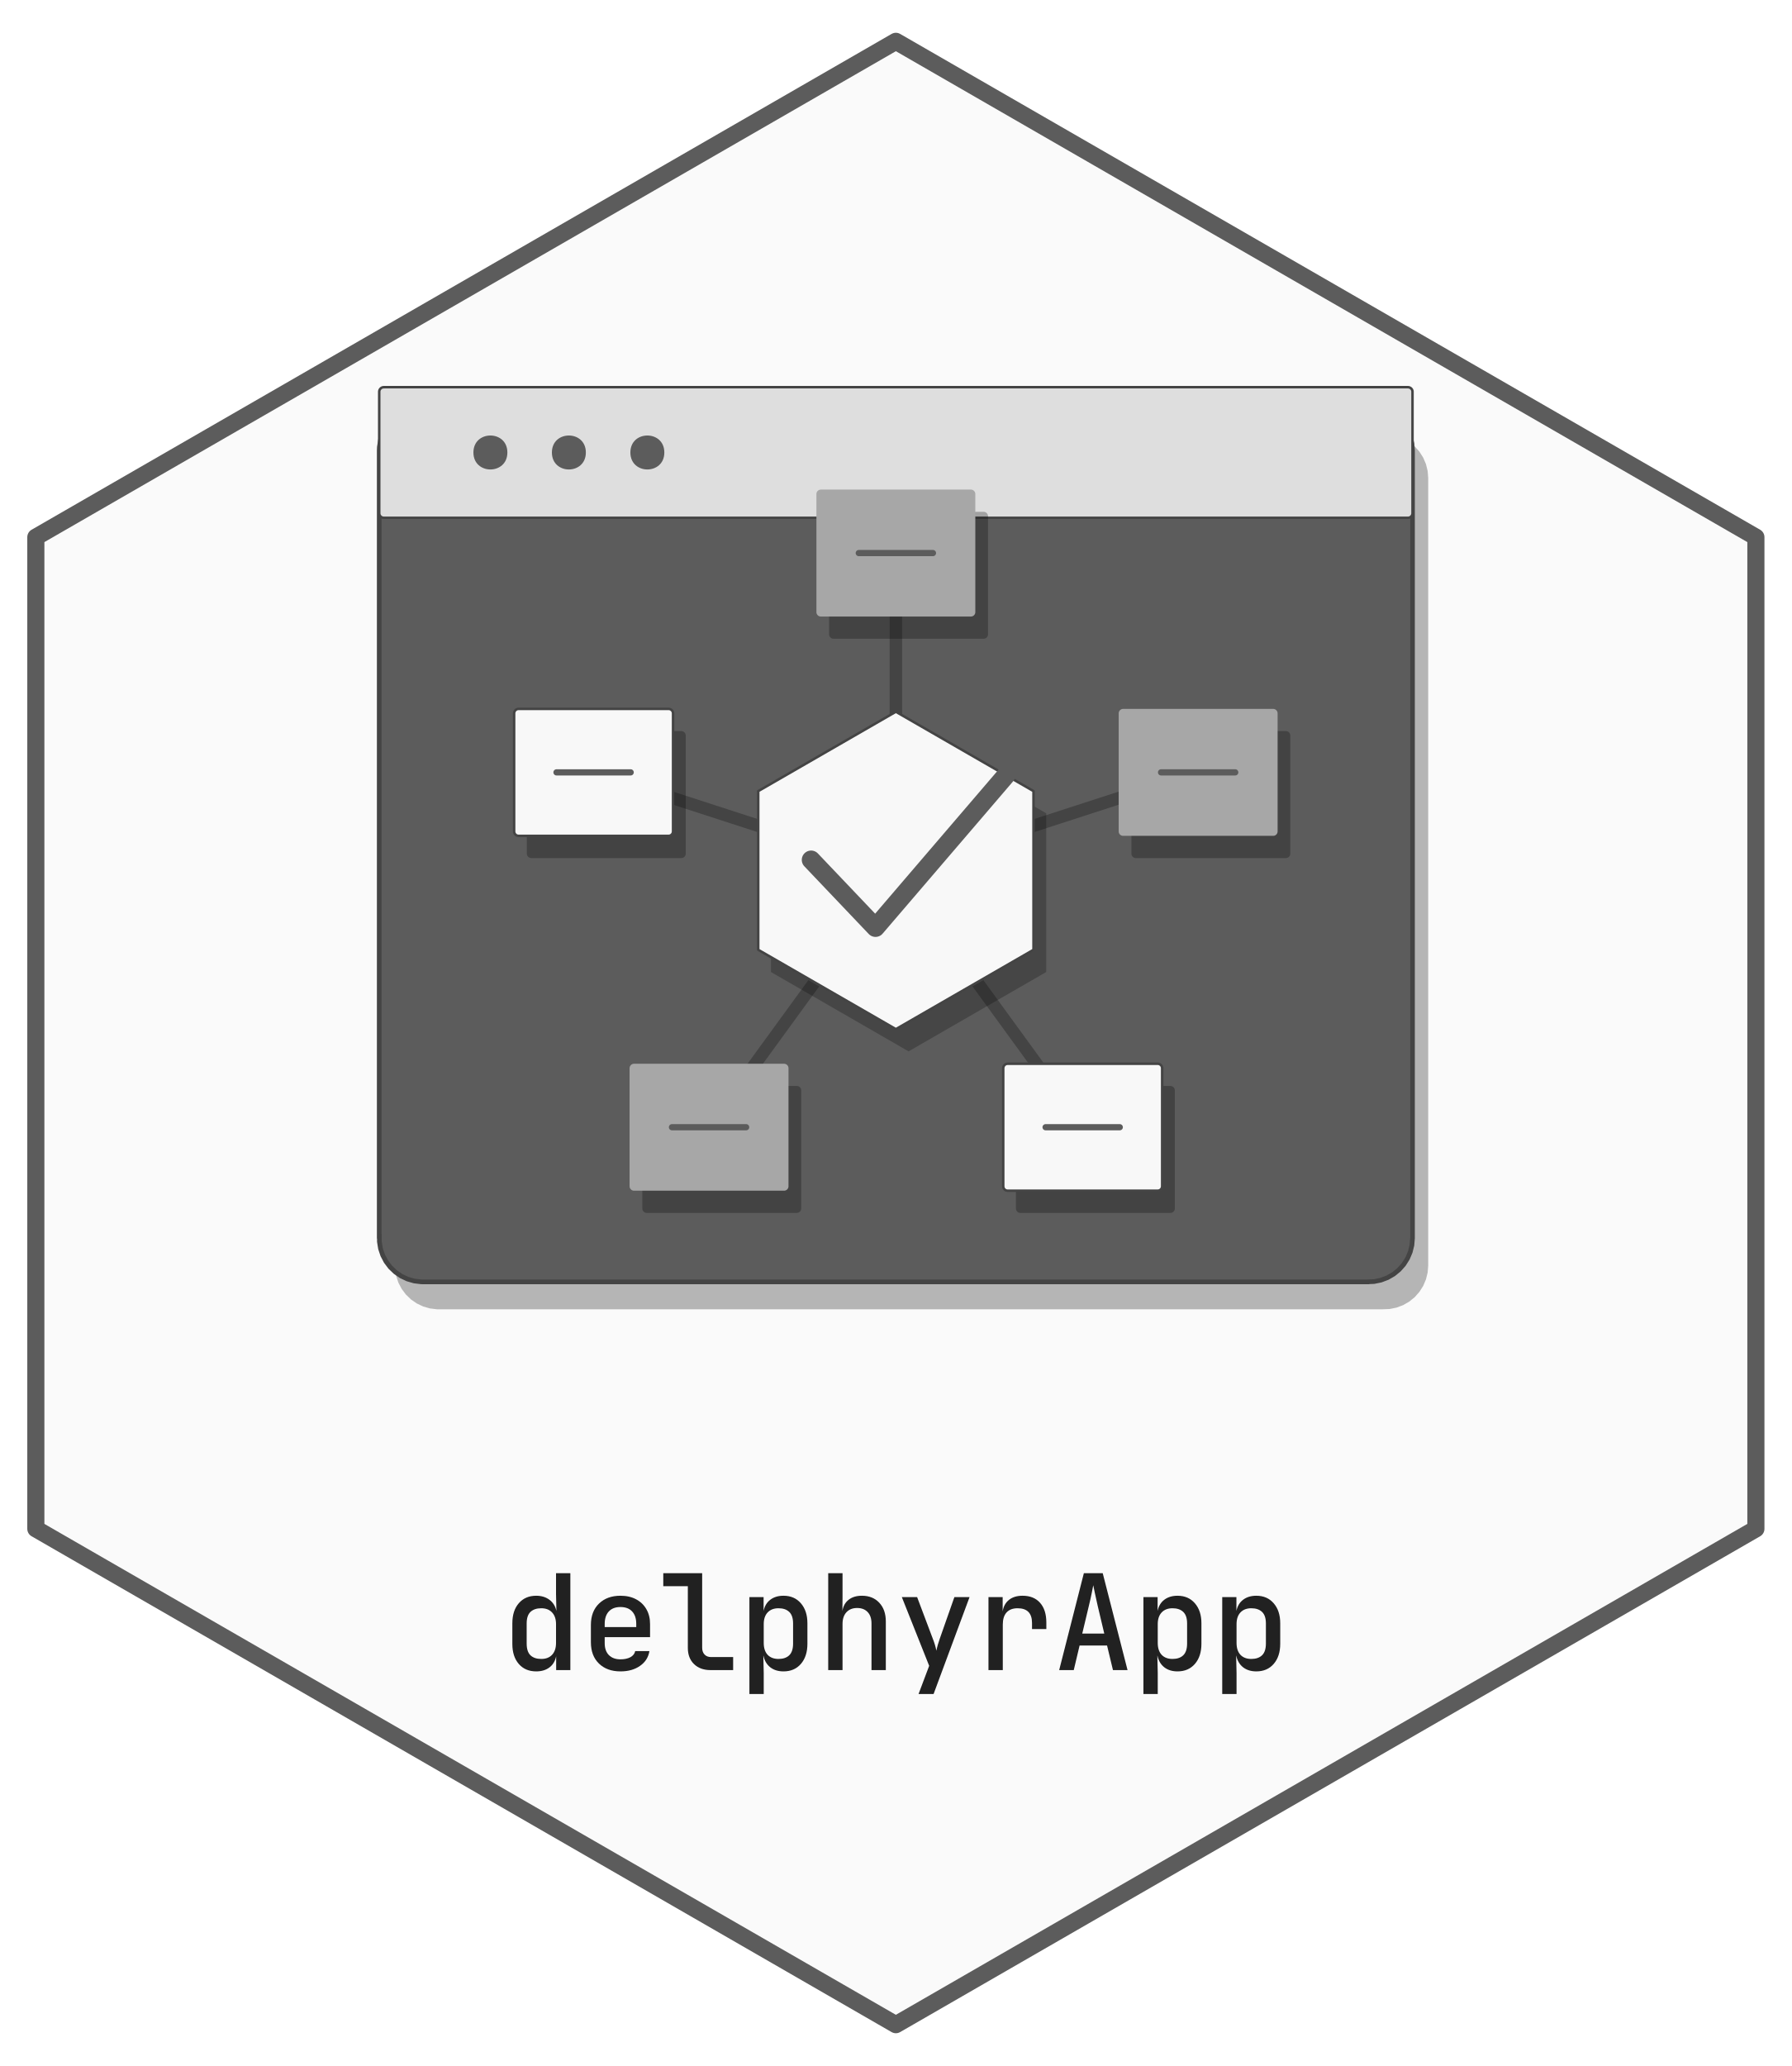
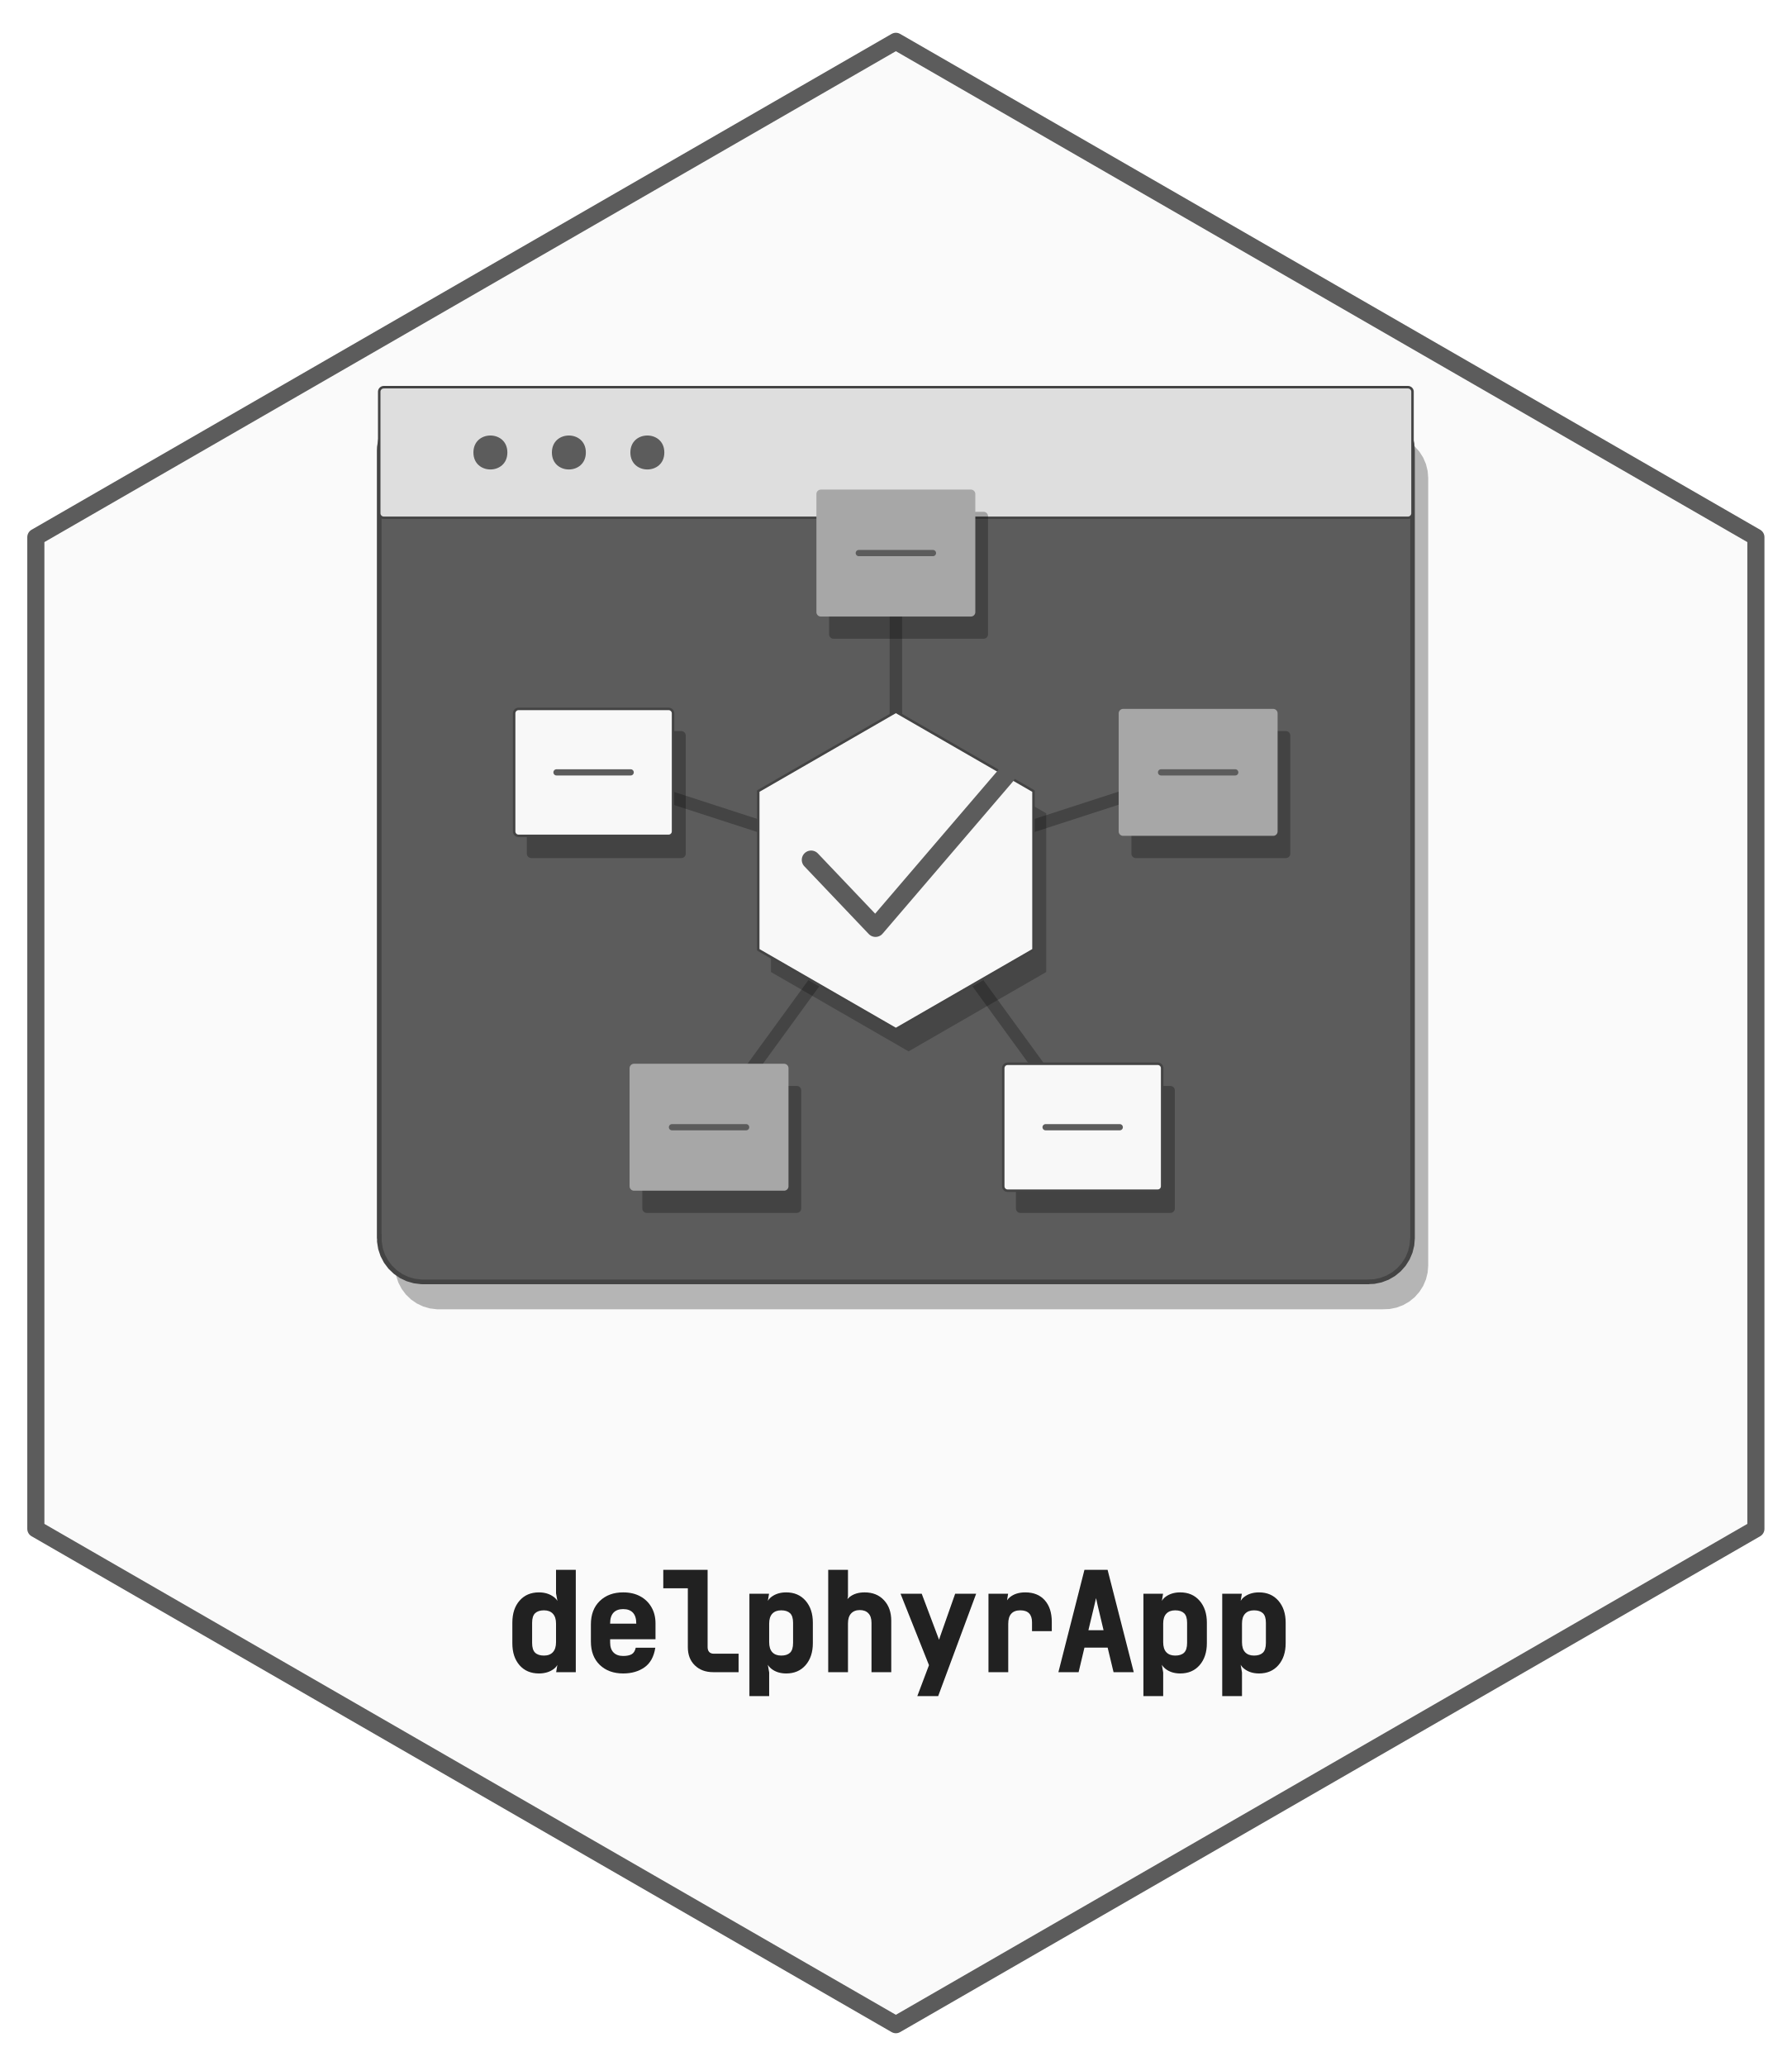
- <svg xmlns="http://www.w3.org/2000/svg" xmlns:xlink="http://www.w3.org/1999/xlink" width="432pt" height="498pt" viewBox="0 0 432 498">
+ <svg xmlns="http://www.w3.org/2000/svg" xmlns:xlink="http://www.w3.org/1999/xlink" width="432" height="498" viewBox="0 0 432 498">
  <defs>
    <g>
      <g id="glyph-0-0">
-         <path d="M 8.281 0.312 C 6.531 0.312 5.133 -0.281 4.094 -1.469 C 3.051 -2.664 2.531 -4.273 2.531 -6.297 L 2.531 -11.266 C 2.531 -13.316 3.051 -14.938 4.094 -16.125 C 5.133 -17.32 6.531 -17.922 8.281 -17.922 C 9.539 -17.922 10.602 -17.598 11.469 -16.953 C 12.332 -16.316 12.895 -15.422 13.156 -14.266 L 13.062 -18.344 L 13.062 -23.359 L 16.516 -23.359 L 16.516 0 L 13.094 0 L 13.094 -3.328 C 12.852 -2.172 12.312 -1.273 11.469 -0.641 C 10.625 -0.004 9.562 0.312 8.281 0.312 Z M 9.5 -2.688 C 10.613 -2.688 11.484 -3.02 12.109 -3.688 C 12.742 -4.363 13.062 -5.32 13.062 -6.562 L 13.062 -11.078 C 13.062 -12.285 12.742 -13.223 12.109 -13.891 C 11.484 -14.566 10.613 -14.906 9.5 -14.906 C 8.395 -14.906 7.531 -14.613 6.906 -14.031 C 6.289 -13.445 5.984 -12.516 5.984 -11.234 L 5.984 -6.406 C 5.984 -5.102 6.289 -4.156 6.906 -3.562 C 7.531 -2.977 8.395 -2.688 9.5 -2.688 Z M 9.5 -2.688 " />
+         <path d="M 8.938 0.312 C 6.988 0.312 5.43 -0.348 4.266 -1.672 C 3.109 -3.004 2.531 -4.766 2.531 -6.953 L 2.531 -11.922 C 2.531 -14.141 3.109 -15.91 4.266 -17.234 C 5.43 -18.566 6.988 -19.234 8.938 -19.234 C 10.344 -19.234 11.539 -18.863 12.531 -18.125 C 13.52 -17.395 13.945 -16.328 13.812 -14.922 L 13.062 -19 L 13.062 -24.672 L 17.828 -24.672 L 17.828 0 L 13.094 0 L 13.75 -3.984 C 13.906 -2.578 13.5 -1.508 12.531 -0.781 C 11.562 -0.051 10.363 0.312 8.938 0.312 Z M 10.156 -4 C 11.082 -4 11.797 -4.27 12.297 -4.812 C 12.805 -5.352 13.062 -6.156 13.062 -7.219 L 13.062 -11.734 C 13.062 -12.766 12.805 -13.551 12.297 -14.094 C 11.797 -14.633 11.082 -14.906 10.156 -14.906 C 9.227 -14.906 8.52 -14.676 8.031 -14.219 C 7.539 -13.758 7.297 -12.984 7.297 -11.891 L 7.297 -7.062 C 7.297 -5.945 7.539 -5.156 8.031 -4.688 C 8.52 -4.227 9.227 -4 10.156 -4 Z M 10.156 -4 " />
      </g>
      <g id="glyph-0-1">
-         <path d="M 9.594 0.312 C 7.445 0.312 5.723 -0.312 4.422 -1.562 C 3.117 -2.82 2.469 -4.539 2.469 -6.719 L 2.469 -10.875 C 2.469 -13.051 3.117 -14.77 4.422 -16.031 C 5.723 -17.289 7.445 -17.922 9.594 -17.922 C 11.051 -17.922 12.312 -17.633 13.375 -17.062 C 14.438 -16.5 15.258 -15.707 15.844 -14.688 C 16.438 -13.664 16.734 -12.473 16.734 -11.109 L 16.734 -7.938 L 5.797 -7.938 L 5.797 -6.5 C 5.797 -5.258 6.133 -4.297 6.812 -3.609 C 7.5 -2.93 8.426 -2.594 9.594 -2.594 C 10.562 -2.594 11.363 -2.766 12 -3.109 C 12.633 -3.461 13.02 -3.953 13.156 -4.578 L 16.578 -4.578 C 16.336 -3.086 15.582 -1.898 14.312 -1.016 C 13.051 -0.129 11.477 0.312 9.594 0.312 Z M 5.797 -11.109 L 5.797 -10.375 L 13.406 -10.375 L 13.406 -11.141 C 13.406 -12.441 13.07 -13.441 12.406 -14.141 C 11.75 -14.848 10.812 -15.203 9.594 -15.203 C 8.383 -15.203 7.445 -14.844 6.781 -14.125 C 6.125 -13.414 5.797 -12.41 5.797 -11.109 Z M 5.797 -11.109 " />
+         <path d="M 10.25 0.312 C 7.926 0.312 6.047 -0.375 4.609 -1.75 C 3.18 -3.133 2.469 -5.008 2.469 -7.375 L 2.469 -11.531 C 2.469 -13.895 3.18 -15.77 4.609 -17.156 C 6.047 -18.539 7.926 -19.234 10.25 -19.234 C 11.82 -19.234 13.188 -18.922 14.344 -18.297 C 15.508 -17.672 16.414 -16.797 17.062 -15.672 C 17.719 -14.547 18.047 -13.242 18.047 -11.766 L 18.047 -7.938 L 7.109 -7.938 L 7.109 -7.156 C 7.109 -6.094 7.383 -5.285 7.938 -4.734 C 8.488 -4.18 9.258 -3.906 10.25 -3.906 C 11.102 -3.906 11.781 -4.039 12.281 -4.312 C 12.781 -4.594 13.113 -5.117 13.281 -5.891 L 18 -5.891 C 17.656 -3.711 16.781 -2.133 15.375 -1.156 C 13.977 -0.176 12.27 0.312 10.25 0.312 Z M 7.109 -11.766 L 7.109 -11.688 L 13.406 -11.688 L 13.406 -11.797 C 13.406 -12.922 13.133 -13.77 12.594 -14.344 C 12.062 -14.914 11.281 -15.203 10.25 -15.203 C 9.227 -15.203 8.445 -14.91 7.906 -14.328 C 7.375 -13.754 7.109 -12.898 7.109 -11.766 Z M 7.109 -11.766 " />
      </g>
      <g id="glyph-0-2">
-         <path d="M 12.312 0 C 10.656 0 9.328 -0.484 8.328 -1.453 C 7.336 -2.422 6.844 -3.719 6.844 -5.344 L 6.844 -20.219 L 0.922 -20.219 L 0.922 -23.359 L 10.297 -23.359 L 10.297 -5.406 C 10.297 -4.707 10.488 -4.156 10.875 -3.75 C 11.258 -3.344 11.785 -3.141 12.453 -3.141 L 17.766 -3.141 L 17.766 0 Z M 12.312 0 " />
+         <path d="M 12.969 0 C 11.133 0 9.656 -0.547 8.531 -1.641 C 7.406 -2.734 6.844 -4.188 6.844 -6 L 6.844 -20.219 L 0.922 -20.219 L 0.922 -24.672 L 11.609 -24.672 L 11.609 -6.062 C 11.609 -5.539 11.738 -5.141 12 -4.859 C 12.258 -4.586 12.629 -4.453 13.109 -4.453 L 19.078 -4.453 L 19.078 0 Z M 12.969 0 " />
      </g>
      <g id="glyph-0-3">
-         <path d="M 2.688 5.766 L 2.688 -17.594 L 6.109 -17.594 L 6.109 -14.266 C 6.348 -15.422 6.883 -16.316 7.719 -16.953 C 8.562 -17.598 9.625 -17.922 10.906 -17.922 C 12.656 -17.922 14.051 -17.316 15.094 -16.109 C 16.145 -14.898 16.672 -13.297 16.672 -11.297 L 16.672 -6.344 C 16.672 -4.312 16.145 -2.691 15.094 -1.484 C 14.051 -0.285 12.656 0.312 10.906 0.312 C 9.625 0.312 8.555 -0.02 7.703 -0.688 C 6.859 -1.363 6.316 -2.285 6.078 -3.453 L 6.047 -3.453 L 6.141 0.734 L 6.141 5.766 Z M 9.703 -2.688 C 10.805 -2.688 11.664 -2.977 12.281 -3.562 C 12.906 -4.156 13.219 -5.102 13.219 -6.406 L 13.219 -11.234 C 13.219 -12.516 12.906 -13.445 12.281 -14.031 C 11.664 -14.613 10.805 -14.906 9.703 -14.906 C 8.586 -14.906 7.711 -14.566 7.078 -13.891 C 6.453 -13.223 6.141 -12.285 6.141 -11.078 L 6.141 -6.562 C 6.141 -5.32 6.453 -4.363 7.078 -3.688 C 7.711 -3.02 8.586 -2.688 9.703 -2.688 Z M 9.703 -2.688 " />
+         <path d="M 2.688 5.766 L 2.688 -18.906 L 7.422 -18.906 L 6.766 -14.922 C 6.609 -16.328 7.008 -17.395 7.969 -18.125 C 8.938 -18.863 10.133 -19.234 11.562 -19.234 C 13.508 -19.234 15.066 -18.562 16.234 -17.219 C 17.398 -15.875 17.984 -14.117 17.984 -11.953 L 17.984 -7 C 17.984 -4.801 17.398 -3.031 16.234 -1.688 C 15.066 -0.352 13.508 0.312 11.562 0.312 C 10.125 0.312 8.922 -0.07 7.953 -0.844 C 6.984 -1.613 6.566 -2.691 6.703 -4.078 L 6.734 -4.078 L 7.453 0.078 L 7.453 5.766 Z M 10.359 -4 C 11.285 -4 11.992 -4.227 12.484 -4.688 C 12.973 -5.156 13.219 -5.945 13.219 -7.062 L 13.219 -11.891 C 13.219 -12.984 12.973 -13.758 12.484 -14.219 C 11.992 -14.676 11.285 -14.906 10.359 -14.906 C 9.43 -14.906 8.711 -14.633 8.203 -14.094 C 7.703 -13.551 7.453 -12.766 7.453 -11.734 L 7.453 -7.219 C 7.453 -6.156 7.703 -5.352 8.203 -4.812 C 8.711 -4.27 9.43 -4 10.359 -4 Z M 10.359 -4 " />
      </g>
      <g id="glyph-0-4">
-         <path d="M 2.688 0 L 2.688 -23.359 L 6.141 -23.359 L 6.141 -17.594 L 6.109 -14.234 C 6.285 -15.391 6.781 -16.289 7.594 -16.938 C 8.414 -17.594 9.488 -17.922 10.812 -17.922 C 12.562 -17.922 13.957 -17.359 15 -16.234 C 16.051 -15.117 16.578 -13.613 16.578 -11.719 L 16.578 0 L 13.125 0 L 13.125 -11.234 C 13.125 -12.43 12.812 -13.352 12.188 -14 C 11.57 -14.645 10.727 -14.969 9.656 -14.969 C 8.57 -14.969 7.711 -14.625 7.078 -13.938 C 6.453 -13.258 6.141 -12.316 6.141 -11.109 L 6.141 0 Z M 2.688 0 " />
+         <path d="M 2.688 0 L 2.688 -24.672 L 7.453 -24.672 L 7.453 -18.25 L 6.766 -14.891 C 6.535 -16.285 6.891 -17.359 7.828 -18.109 C 8.773 -18.859 9.988 -19.234 11.469 -19.234 C 13.406 -19.234 14.957 -18.609 16.125 -17.359 C 17.301 -16.109 17.891 -14.445 17.891 -12.375 L 17.891 0 L 13.125 0 L 13.125 -11.891 C 13.125 -12.91 12.875 -13.676 12.375 -14.188 C 11.883 -14.707 11.195 -14.969 10.312 -14.969 C 9.414 -14.969 8.711 -14.691 8.203 -14.141 C 7.703 -13.598 7.453 -12.805 7.453 -11.766 L 7.453 0 Z M 2.688 0 " />
      </g>
      <g id="glyph-0-5">
-         <path d="M 5.469 5.766 L 8.031 -1.031 L 1.438 -17.594 L 5.125 -17.594 L 8.859 -7.688 C 9.055 -7.207 9.238 -6.691 9.406 -6.141 C 9.57 -5.586 9.691 -5.098 9.766 -4.672 C 9.848 -5.098 9.969 -5.586 10.125 -6.141 C 10.289 -6.691 10.457 -7.207 10.625 -7.688 L 14.109 -17.594 L 17.766 -17.594 L 9.094 5.766 Z M 5.469 5.766 " />
+         <path d="M 5.172 5.766 L 7.984 -1.688 L 1.125 -18.906 L 6.234 -18.906 L 10.125 -8.578 C 10.332 -8.086 10.52 -7.555 10.688 -6.984 C 10.863 -6.41 10.781 -6.082 10.438 -6 C 10.082 -6.082 9.988 -6.406 10.156 -6.969 C 10.32 -7.539 10.488 -8.07 10.656 -8.562 L 14.297 -18.906 L 19.359 -18.906 L 10.203 5.766 Z M 5.172 5.766 " />
      </g>
      <g id="glyph-0-6">
-         <path d="M 3.328 0 L 3.328 -17.594 L 6.75 -17.594 L 6.75 -14.141 C 6.926 -15.316 7.426 -16.238 8.25 -16.906 C 9.082 -17.582 10.18 -17.922 11.547 -17.922 C 13.359 -17.922 14.766 -17.352 15.766 -16.219 C 16.773 -15.094 17.281 -13.504 17.281 -11.453 L 17.281 -9.891 L 13.828 -9.891 L 13.828 -11.359 C 13.828 -13.723 12.664 -14.906 10.344 -14.906 C 9.188 -14.906 8.301 -14.566 7.688 -13.891 C 7.082 -13.223 6.781 -12.25 6.781 -10.969 L 6.781 0 Z M 3.328 0 " />
+         <path d="M 3.328 0 L 3.328 -18.906 L 8.062 -18.906 L 7.406 -14.797 C 7.176 -16.203 7.535 -17.289 8.484 -18.062 C 9.441 -18.844 10.68 -19.234 12.203 -19.234 C 14.211 -19.234 15.781 -18.598 16.906 -17.328 C 18.031 -16.066 18.594 -14.328 18.594 -12.109 L 18.594 -9.891 L 13.828 -9.891 L 13.828 -12.016 C 13.828 -13.941 12.883 -14.906 11 -14.906 C 10.039 -14.906 9.316 -14.633 8.828 -14.094 C 8.336 -13.562 8.094 -12.738 8.094 -11.625 L 8.094 0 Z M 3.328 0 " />
      </g>
      <g id="glyph-0-7">
-         <path d="M 1.375 0 L 7.328 -23.359 L 11.875 -23.359 L 17.859 0 L 14.344 0 L 12.922 -5.922 L 6.297 -5.922 L 4.891 0 Z M 6.938 -8.797 L 12.25 -8.797 L 10.656 -15.516 C 10.375 -16.711 10.145 -17.75 9.969 -18.625 C 9.789 -19.5 9.664 -20.109 9.594 -20.453 C 9.531 -20.109 9.41 -19.5 9.234 -18.625 C 9.066 -17.75 8.836 -16.723 8.547 -15.547 Z M 6.938 -8.797 " />
+         <path d="M 1.188 0 L 7.469 -24.672 L 13.047 -24.672 L 19.359 0 L 14.484 0 L 13.062 -5.922 L 7.469 -5.922 L 6.062 0 Z M 8.422 -10.109 L 12.078 -10.109 L 10.672 -16.016 C 10.391 -17.223 10.16 -18.266 9.984 -19.141 C 9.805 -20.016 9.898 -20.488 10.266 -20.562 C 10.617 -20.5 10.707 -20.023 10.531 -19.141 C 10.363 -18.266 10.133 -17.234 9.844 -16.047 Z M 8.422 -10.109 " />
      </g>
    </g>
  </defs>
  <path fill-rule="nonzero" fill="rgb(98.039%, 98.039%, 98.039%)" fill-opacity="1" stroke-width="4.125" stroke-linecap="round" stroke-linejoin="round" stroke="rgb(36.078%, 36.078%, 36.078%)" stroke-opacity="1" stroke-miterlimit="10" d="M 216 9.961 L 423.359 129.48 L 423.359 368.52 L 216 488.039 L 8.641 368.52 L 8.641 129.48 Z M 216 9.961 " />
  <path fill-rule="nonzero" fill="rgb(1.961%, 1.961%, 1.961%)" fill-opacity="0.278" d="M 105.766 315.602 L 333.805 315.602 L 333.379 315.594 L 335.074 315.527 L 336.738 315.188 L 338.324 314.586 L 339.797 313.734 L 341.109 312.664 L 342.234 311.391 L 343.145 309.957 L 343.809 308.395 L 344.215 306.746 L 344.352 305.055 L 344.352 115.211 L 344.215 113.52 L 343.809 111.871 L 343.145 110.309 L 342.234 108.875 L 341.109 107.605 L 339.797 106.531 L 338.324 105.684 L 336.738 105.078 L 335.074 104.742 L 333.805 104.664 L 105.766 104.664 L 107.035 104.742 L 105.34 104.672 L 103.656 104.875 L 102.023 105.348 L 100.492 106.078 L 99.094 107.039 L 97.871 108.215 L 96.852 109.574 L 96.062 111.078 L 95.523 112.688 L 95.25 114.363 L 95.219 115.211 L 95.219 305.055 L 95.25 304.207 L 95.25 305.906 L 95.523 307.578 L 96.062 309.191 L 96.852 310.691 L 97.871 312.051 L 99.094 313.227 L 100.492 314.191 L 102.023 314.918 L 103.656 315.391 L 105.34 315.594 Z M 105.766 315.602 " />
  <path fill-rule="nonzero" fill="rgb(36.078%, 36.078%, 36.078%)" fill-opacity="1" stroke-width="1.125" stroke-linecap="round" stroke-linejoin="round" stroke="rgb(26.667%, 26.667%, 26.667%)" stroke-opacity="1" stroke-miterlimit="10" d="M 101.98 308.992 L 330.02 308.992 L 329.594 308.984 L 331.293 308.914 L 332.953 308.574 L 334.543 307.973 L 336.012 307.125 L 337.328 306.051 L 338.453 304.781 L 339.359 303.348 L 340.023 301.785 L 340.43 300.137 L 340.566 298.445 L 340.566 108.598 L 340.43 106.906 L 340.023 105.258 L 339.359 103.699 L 338.453 102.262 L 337.328 100.992 L 336.012 99.918 L 334.543 99.07 L 332.953 98.469 L 331.293 98.129 L 330.02 98.051 L 101.98 98.051 L 103.25 98.129 L 101.555 98.059 L 99.871 98.266 L 98.238 98.738 L 96.707 99.465 L 95.309 100.43 L 94.086 101.605 L 93.066 102.961 L 92.277 104.465 L 91.738 106.074 L 91.469 107.75 L 91.434 108.598 L 91.434 298.445 L 91.469 297.594 L 91.469 299.293 L 91.738 300.969 L 92.277 302.578 L 93.066 304.082 L 94.086 305.438 L 95.309 306.613 L 96.707 307.578 L 98.238 308.305 L 99.871 308.777 L 101.555 308.984 Z M 101.98 308.992 " />
  <path fill-rule="nonzero" fill="rgb(87.059%, 87.059%, 87.059%)" fill-opacity="1" stroke-width="0.6" stroke-linecap="round" stroke-linejoin="round" stroke="rgb(26.667%, 26.667%, 26.667%)" stroke-opacity="1" stroke-miterlimit="10" d="M 92.535 124.812 L 339.465 124.812 L 339.422 124.812 L 339.598 124.805 L 339.773 124.77 L 339.938 124.707 L 340.09 124.617 L 340.23 124.504 L 340.348 124.371 L 340.441 124.223 L 340.512 124.059 L 340.555 123.887 L 340.566 123.711 L 340.566 94.43 L 340.555 94.254 L 340.512 94.082 L 340.441 93.918 L 340.348 93.77 L 340.23 93.637 L 340.09 93.523 L 339.938 93.438 L 339.773 93.371 L 339.598 93.336 L 339.465 93.328 L 92.535 93.328 L 92.668 93.336 L 92.492 93.332 L 92.312 93.352 L 92.145 93.402 L 91.984 93.477 L 91.836 93.578 L 91.711 93.699 L 91.602 93.844 L 91.52 94 L 91.465 94.168 L 91.438 94.344 L 91.434 94.43 L 91.434 123.711 L 91.438 123.621 L 91.438 123.801 L 91.465 123.977 L 91.52 124.145 L 91.602 124.301 L 91.711 124.441 L 91.836 124.566 L 91.984 124.664 L 92.145 124.742 L 92.312 124.789 L 92.492 124.812 Z M 92.535 124.812 " />
  <path fill-rule="nonzero" fill="rgb(36.078%, 36.078%, 36.078%)" fill-opacity="1" d="M 122.332 109.07 C 122.332 114.527 114.145 114.527 114.145 109.07 C 114.145 103.613 122.332 103.613 122.332 109.07 " />
  <path fill-rule="nonzero" fill="rgb(36.078%, 36.078%, 36.078%)" fill-opacity="1" d="M 141.254 109.07 C 141.254 114.527 133.066 114.527 133.066 109.07 C 133.066 103.613 141.254 103.613 141.254 109.07 " />
  <path fill-rule="nonzero" fill="rgb(36.078%, 36.078%, 36.078%)" fill-opacity="1" d="M 160.176 109.07 C 160.176 114.527 151.988 114.527 151.988 109.07 C 151.988 103.613 160.176 103.613 160.176 109.07 " />
  <path fill="none" stroke-width="3" stroke-linecap="round" stroke-linejoin="round" stroke="rgb(26.667%, 26.667%, 26.667%)" stroke-opacity="1" stroke-miterlimit="10" d="M 216 209.816 L 216 133.312 " />
  <path fill-rule="nonzero" fill="rgb(1.961%, 1.961%, 1.961%)" fill-opacity="0.278" d="M 200.977 153.969 L 237.152 153.969 L 237.109 153.969 L 237.281 153.961 L 237.449 153.926 L 237.613 153.867 L 237.762 153.781 L 237.895 153.672 L 238.008 153.543 L 238.102 153.395 L 238.168 153.238 L 238.211 153.07 L 238.223 152.898 L 238.223 124.438 L 238.211 124.266 L 238.168 124.102 L 238.102 123.941 L 238.008 123.797 L 237.895 123.668 L 237.762 123.559 L 237.613 123.473 L 237.449 123.41 L 237.281 123.375 L 237.152 123.367 L 200.977 123.367 L 201.105 123.375 L 200.934 123.367 L 200.766 123.391 L 200.598 123.438 L 200.441 123.512 L 200.301 123.609 L 200.176 123.73 L 200.074 123.867 L 199.992 124.02 L 199.938 124.184 L 199.91 124.352 L 199.906 124.438 L 199.906 152.898 L 199.91 152.812 L 199.91 152.984 L 199.938 153.156 L 199.992 153.32 L 200.074 153.473 L 200.176 153.609 L 200.301 153.727 L 200.441 153.828 L 200.598 153.898 L 200.766 153.949 L 200.934 153.969 Z M 200.977 153.969 " />
  <path fill-rule="nonzero" fill="rgb(65.49%, 65.49%, 65.49%)" fill-opacity="1" d="M 197.914 148.613 L 234.086 148.613 L 234.043 148.613 L 234.215 148.605 L 234.387 148.57 L 234.547 148.512 L 234.695 148.426 L 234.828 148.316 L 234.941 148.188 L 235.035 148.043 L 235.102 147.883 L 235.145 147.715 L 235.156 147.543 L 235.156 119.082 L 235.145 118.91 L 235.102 118.746 L 235.035 118.586 L 234.941 118.441 L 234.828 118.312 L 234.695 118.203 L 234.547 118.117 L 234.387 118.055 L 234.215 118.02 L 234.086 118.012 L 197.914 118.012 L 198.043 118.02 L 197.871 118.012 L 197.699 118.035 L 197.531 118.082 L 197.379 118.156 L 197.234 118.254 L 197.109 118.375 L 197.008 118.512 L 196.926 118.664 L 196.871 118.828 L 196.844 118.996 L 196.844 147.543 L 196.844 147.457 L 196.844 147.629 L 196.871 147.801 L 196.926 147.965 L 197.008 148.117 L 197.109 148.254 L 197.234 148.371 L 197.379 148.473 L 197.531 148.543 L 197.699 148.594 L 197.871 148.613 Z M 197.914 148.613 " />
  <path fill="none" stroke-width="1.5" stroke-linecap="round" stroke-linejoin="round" stroke="rgb(36.078%, 36.078%, 36.078%)" stroke-opacity="1" stroke-miterlimit="10" d="M 207.059 133.312 L 224.941 133.312 " />
  <path fill="none" stroke-width="3" stroke-linecap="round" stroke-linejoin="round" stroke="rgb(26.667%, 26.667%, 26.667%)" stroke-opacity="1" stroke-miterlimit="10" d="M 216 209.816 L 143.117 186.176 " />
  <path fill-rule="nonzero" fill="rgb(1.961%, 1.961%, 1.961%)" fill-opacity="0.278" d="M 128.098 206.832 L 164.27 206.832 L 164.227 206.832 L 164.398 206.824 L 164.57 206.793 L 164.73 206.73 L 164.879 206.645 L 165.012 206.535 L 165.125 206.406 L 165.219 206.262 L 165.285 206.102 L 165.328 205.934 L 165.34 205.762 L 165.34 177.301 L 165.328 177.129 L 165.285 176.965 L 165.219 176.805 L 165.125 176.66 L 165.012 176.531 L 164.879 176.422 L 164.73 176.336 L 164.57 176.273 L 164.398 176.238 L 164.27 176.23 L 128.098 176.23 L 128.227 176.238 L 128.055 176.23 L 127.883 176.254 L 127.715 176.301 L 127.562 176.375 L 127.418 176.473 L 127.293 176.594 L 127.191 176.73 L 127.109 176.883 L 127.055 177.047 L 127.027 177.215 L 127.023 177.301 L 127.023 205.762 L 127.027 205.676 L 127.027 205.848 L 127.055 206.02 L 127.109 206.184 L 127.191 206.336 L 127.293 206.473 L 127.418 206.594 L 127.562 206.691 L 127.715 206.766 L 127.883 206.812 L 128.055 206.832 Z M 128.098 206.832 " />
  <path fill-rule="nonzero" fill="rgb(97.255%, 97.255%, 97.255%)" fill-opacity="1" stroke-width="0.6" stroke-linecap="round" stroke-linejoin="round" stroke="rgb(26.667%, 26.667%, 26.667%)" stroke-opacity="1" stroke-miterlimit="10" d="M 125.031 201.477 L 161.207 201.477 L 161.16 201.477 L 161.336 201.469 L 161.504 201.438 L 161.664 201.375 L 161.812 201.289 L 161.945 201.18 L 162.062 201.051 L 162.152 200.906 L 162.223 200.746 L 162.262 200.578 L 162.277 200.406 L 162.277 171.945 L 162.262 171.773 L 162.223 171.609 L 162.152 171.449 L 162.062 171.305 L 161.945 171.176 L 161.812 171.066 L 161.664 170.98 L 161.504 170.918 L 161.336 170.883 L 161.207 170.875 L 125.031 170.875 L 125.16 170.883 L 124.988 170.875 L 124.816 170.898 L 124.652 170.945 L 124.496 171.02 L 124.355 171.117 L 124.23 171.238 L 124.125 171.375 L 124.047 171.527 L 123.992 171.691 L 123.965 171.859 L 123.961 171.945 L 123.961 200.406 L 123.965 200.32 L 123.965 200.492 L 123.992 200.664 L 124.047 200.828 L 124.125 200.98 L 124.23 201.117 L 124.355 201.238 L 124.496 201.336 L 124.652 201.41 L 124.816 201.457 L 124.988 201.477 Z M 125.031 201.477 " />
  <path fill="none" stroke-width="1.5" stroke-linecap="round" stroke-linejoin="round" stroke="rgb(36.078%, 36.078%, 36.078%)" stroke-opacity="1" stroke-miterlimit="10" d="M 134.176 186.176 L 152.059 186.176 " />
  <path fill="none" stroke-width="3" stroke-linecap="round" stroke-linejoin="round" stroke="rgb(26.667%, 26.667%, 26.667%)" stroke-opacity="1" stroke-miterlimit="10" d="M 216 209.816 L 170.957 271.711 " />
  <path fill-rule="nonzero" fill="rgb(1.961%, 1.961%, 1.961%)" fill-opacity="0.278" d="M 155.934 292.367 L 192.109 292.367 L 192.066 292.367 L 192.238 292.359 L 192.406 292.324 L 192.566 292.266 L 192.719 292.18 L 192.852 292.07 L 192.965 291.941 L 193.059 291.797 L 193.125 291.637 L 193.168 291.469 L 193.18 291.297 L 193.18 262.836 L 193.168 262.664 L 193.125 262.5 L 193.059 262.34 L 192.965 262.195 L 192.852 262.066 L 192.719 261.957 L 192.566 261.871 L 192.406 261.809 L 192.238 261.773 L 192.109 261.766 L 155.934 261.766 L 156.062 261.773 L 155.891 261.766 L 155.719 261.789 L 155.555 261.836 L 155.398 261.91 L 155.258 262.008 L 155.133 262.129 L 155.031 262.266 L 154.949 262.418 L 154.895 262.582 L 154.867 262.75 L 154.863 262.836 L 154.863 291.297 L 154.867 291.211 L 154.867 291.383 L 154.895 291.555 L 154.949 291.719 L 155.031 291.871 L 155.133 292.008 L 155.258 292.129 L 155.398 292.227 L 155.555 292.297 L 155.719 292.348 L 155.891 292.367 Z M 155.934 292.367 " />
  <path fill-rule="nonzero" fill="rgb(65.49%, 65.49%, 65.49%)" fill-opacity="1" d="M 152.871 287.012 L 189.043 287.012 L 189 287.012 L 189.172 287.004 L 189.34 286.973 L 189.504 286.91 L 189.652 286.824 L 189.785 286.715 L 189.898 286.586 L 189.992 286.441 L 190.059 286.281 L 190.102 286.113 L 190.113 285.941 L 190.113 257.48 L 190.102 257.309 L 190.059 257.145 L 189.992 256.984 L 189.898 256.84 L 189.785 256.711 L 189.652 256.602 L 189.504 256.516 L 189.34 256.453 L 189.172 256.418 L 189.043 256.41 L 152.871 256.41 L 153 256.418 L 152.828 256.41 L 152.656 256.434 L 152.488 256.48 L 152.332 256.555 L 152.191 256.652 L 152.066 256.773 L 151.965 256.91 L 151.883 257.062 L 151.828 257.227 L 151.801 257.395 L 151.797 257.48 L 151.797 285.941 L 151.801 285.855 L 151.801 286.027 L 151.828 286.199 L 151.883 286.363 L 151.965 286.516 L 152.066 286.652 L 152.191 286.773 L 152.332 286.871 L 152.488 286.945 L 152.656 286.992 L 152.828 287.012 Z M 152.871 287.012 " />
  <path fill="none" stroke-width="1.5" stroke-linecap="round" stroke-linejoin="round" stroke="rgb(36.078%, 36.078%, 36.078%)" stroke-opacity="1" stroke-miterlimit="10" d="M 162.016 271.711 L 179.898 271.711 " />
  <path fill="none" stroke-width="3" stroke-linecap="round" stroke-linejoin="round" stroke="rgb(26.667%, 26.667%, 26.667%)" stroke-opacity="1" stroke-miterlimit="10" d="M 216 209.816 L 261.043 271.711 " />
  <path fill-rule="nonzero" fill="rgb(1.961%, 1.961%, 1.961%)" fill-opacity="0.278" d="M 246.023 292.367 L 282.195 292.367 L 282.152 292.367 L 282.324 292.359 L 282.492 292.324 L 282.656 292.266 L 282.805 292.18 L 282.938 292.07 L 283.051 291.941 L 283.145 291.797 L 283.211 291.637 L 283.254 291.469 L 283.266 291.297 L 283.266 262.836 L 283.254 262.664 L 283.211 262.5 L 283.145 262.34 L 283.051 262.195 L 282.938 262.066 L 282.805 261.957 L 282.656 261.871 L 282.492 261.809 L 282.324 261.773 L 282.195 261.766 L 246.023 261.766 L 246.152 261.773 L 245.98 261.766 L 245.809 261.789 L 245.641 261.836 L 245.484 261.91 L 245.344 262.008 L 245.219 262.129 L 245.117 262.266 L 245.035 262.418 L 244.98 262.582 L 244.953 262.75 L 244.949 262.836 L 244.949 291.297 L 244.953 291.211 L 244.953 291.383 L 244.98 291.555 L 245.035 291.719 L 245.117 291.871 L 245.219 292.008 L 245.344 292.129 L 245.484 292.227 L 245.641 292.297 L 245.809 292.348 L 245.98 292.367 Z M 246.023 292.367 " />
  <path fill-rule="nonzero" fill="rgb(97.255%, 97.255%, 97.255%)" fill-opacity="1" stroke-width="0.6" stroke-linecap="round" stroke-linejoin="round" stroke="rgb(26.667%, 26.667%, 26.667%)" stroke-opacity="1" stroke-miterlimit="10" d="M 242.957 287.012 L 279.129 287.012 L 279.086 287.012 L 279.258 287.004 L 279.43 286.973 L 279.59 286.91 L 279.738 286.824 L 279.871 286.715 L 279.988 286.586 L 280.078 286.441 L 280.145 286.281 L 280.188 286.113 L 280.203 285.941 L 280.203 257.48 L 280.188 257.309 L 280.145 257.145 L 280.078 256.984 L 279.988 256.84 L 279.871 256.711 L 279.738 256.602 L 279.59 256.516 L 279.43 256.453 L 279.258 256.418 L 279.129 256.41 L 242.957 256.41 L 243.086 256.418 L 242.914 256.41 L 242.742 256.434 L 242.578 256.48 L 242.422 256.555 L 242.277 256.652 L 242.156 256.773 L 242.051 256.91 L 241.973 257.062 L 241.918 257.227 L 241.891 257.395 L 241.887 257.48 L 241.887 285.941 L 241.891 285.855 L 241.891 286.027 L 241.918 286.199 L 241.973 286.363 L 242.051 286.516 L 242.156 286.652 L 242.277 286.773 L 242.422 286.871 L 242.578 286.945 L 242.742 286.992 L 242.914 287.012 Z M 242.957 287.012 " />
  <path fill="none" stroke-width="1.5" stroke-linecap="round" stroke-linejoin="round" stroke="rgb(36.078%, 36.078%, 36.078%)" stroke-opacity="1" stroke-miterlimit="10" d="M 252.102 271.711 L 269.984 271.711 " />
  <path fill="none" stroke-width="3" stroke-linecap="round" stroke-linejoin="round" stroke="rgb(26.667%, 26.667%, 26.667%)" stroke-opacity="1" stroke-miterlimit="10" d="M 216 209.816 L 288.883 186.176 " />
  <path fill-rule="nonzero" fill="rgb(1.961%, 1.961%, 1.961%)" fill-opacity="0.278" d="M 273.859 206.832 L 310.035 206.832 L 309.992 206.832 L 310.164 206.824 L 310.332 206.793 L 310.492 206.73 L 310.645 206.645 L 310.777 206.535 L 310.891 206.406 L 310.984 206.262 L 311.051 206.102 L 311.09 205.934 L 311.105 205.762 L 311.105 177.301 L 311.09 177.129 L 311.051 176.965 L 310.984 176.805 L 310.891 176.66 L 310.777 176.531 L 310.645 176.422 L 310.492 176.336 L 310.332 176.273 L 310.164 176.238 L 310.035 176.23 L 273.859 176.23 L 273.988 176.238 L 273.816 176.23 L 273.645 176.254 L 273.48 176.301 L 273.324 176.375 L 273.184 176.473 L 273.059 176.594 L 272.953 176.73 L 272.875 176.883 L 272.82 177.047 L 272.793 177.215 L 272.789 177.301 L 272.789 205.762 L 272.793 205.676 L 272.793 205.848 L 272.82 206.02 L 272.875 206.184 L 272.953 206.336 L 273.059 206.473 L 273.184 206.594 L 273.324 206.691 L 273.48 206.766 L 273.645 206.812 L 273.816 206.832 Z M 273.859 206.832 " />
  <path fill-rule="nonzero" fill="rgb(65.49%, 65.49%, 65.49%)" fill-opacity="1" d="M 270.793 201.477 L 306.969 201.477 L 306.926 201.477 L 307.098 201.469 L 307.266 201.438 L 307.43 201.375 L 307.578 201.289 L 307.711 201.18 L 307.824 201.051 L 307.918 200.906 L 307.984 200.746 L 308.027 200.578 L 308.039 200.406 L 308.039 171.945 L 308.027 171.773 L 307.984 171.609 L 307.918 171.449 L 307.824 171.305 L 307.711 171.176 L 307.578 171.066 L 307.43 170.98 L 307.266 170.918 L 307.098 170.883 L 306.969 170.875 L 270.793 170.875 L 270.926 170.883 L 270.75 170.875 L 270.582 170.898 L 270.414 170.945 L 270.258 171.02 L 270.117 171.117 L 269.992 171.238 L 269.891 171.375 L 269.809 171.527 L 269.754 171.691 L 269.727 171.859 L 269.723 171.945 L 269.723 200.406 L 269.727 200.32 L 269.727 200.492 L 269.754 200.664 L 269.809 200.828 L 269.891 200.98 L 269.992 201.117 L 270.117 201.238 L 270.258 201.336 L 270.414 201.41 L 270.582 201.457 L 270.75 201.477 Z M 270.793 201.477 " />
  <path fill="none" stroke-width="1.5" stroke-linecap="round" stroke-linejoin="round" stroke="rgb(36.078%, 36.078%, 36.078%)" stroke-opacity="1" stroke-miterlimit="10" d="M 279.941 186.176 L 297.824 186.176 " />
  <path fill-rule="nonzero" fill="rgb(1.961%, 1.961%, 1.961%)" fill-opacity="0.251" d="M 219.066 176.922 L 185.883 196.047 L 185.883 234.301 L 219.066 253.426 L 252.25 234.301 L 252.25 196.047 Z M 219.066 176.922 " />
  <path fill-rule="nonzero" fill="rgb(97.255%, 97.255%, 97.255%)" fill-opacity="1" stroke-width="0.6" stroke-linecap="round" stroke-linejoin="round" stroke="rgb(26.667%, 26.667%, 26.667%)" stroke-opacity="1" stroke-miterlimit="10" d="M 216 171.566 L 182.816 190.691 L 182.816 228.945 L 216 248.07 L 249.184 228.945 L 249.184 190.691 Z M 216 171.566 " />
  <path fill="none" stroke-width="4.5" stroke-linecap="round" stroke-linejoin="round" stroke="rgb(36.078%, 36.078%, 36.078%)" stroke-opacity="1" stroke-miterlimit="10" d="M 195.566 207.27 L 211.094 223.59 L 242.566 186.867 " />
  <g fill="rgb(12.941%, 12.941%, 12.941%)" fill-opacity="1">
-     <use xlink:href="#glyph-0-0" x="121" y="402.569" />
-     <use xlink:href="#glyph-0-1" x="140" y="402.569" />
-     <use xlink:href="#glyph-0-2" x="159" y="402.569" />
-     <use xlink:href="#glyph-0-3" x="178" y="402.569" />
-     <use xlink:href="#glyph-0-4" x="197" y="402.569" />
-     <use xlink:href="#glyph-0-5" x="216" y="402.569" />
-     <use xlink:href="#glyph-0-6" x="235" y="402.569" />
-     <use xlink:href="#glyph-0-7" x="254" y="402.569" />
-     <use xlink:href="#glyph-0-3" x="273" y="402.569" />
-     <use xlink:href="#glyph-0-3" x="292" y="402.569" />
+     <use xlink:href="#glyph-0-0" x="121" y="403.069" />
+     <use xlink:href="#glyph-0-1" x="140" y="403.069" />
+     <use xlink:href="#glyph-0-2" x="159" y="403.069" />
+     <use xlink:href="#glyph-0-3" x="178" y="403.069" />
+     <use xlink:href="#glyph-0-4" x="197" y="403.069" />
+     <use xlink:href="#glyph-0-5" x="216" y="403.069" />
+     <use xlink:href="#glyph-0-6" x="235" y="403.069" />
+     <use xlink:href="#glyph-0-7" x="254" y="403.069" />
+     <use xlink:href="#glyph-0-3" x="273" y="403.069" />
+     <use xlink:href="#glyph-0-3" x="292" y="403.069" />
  </g>
</svg>
